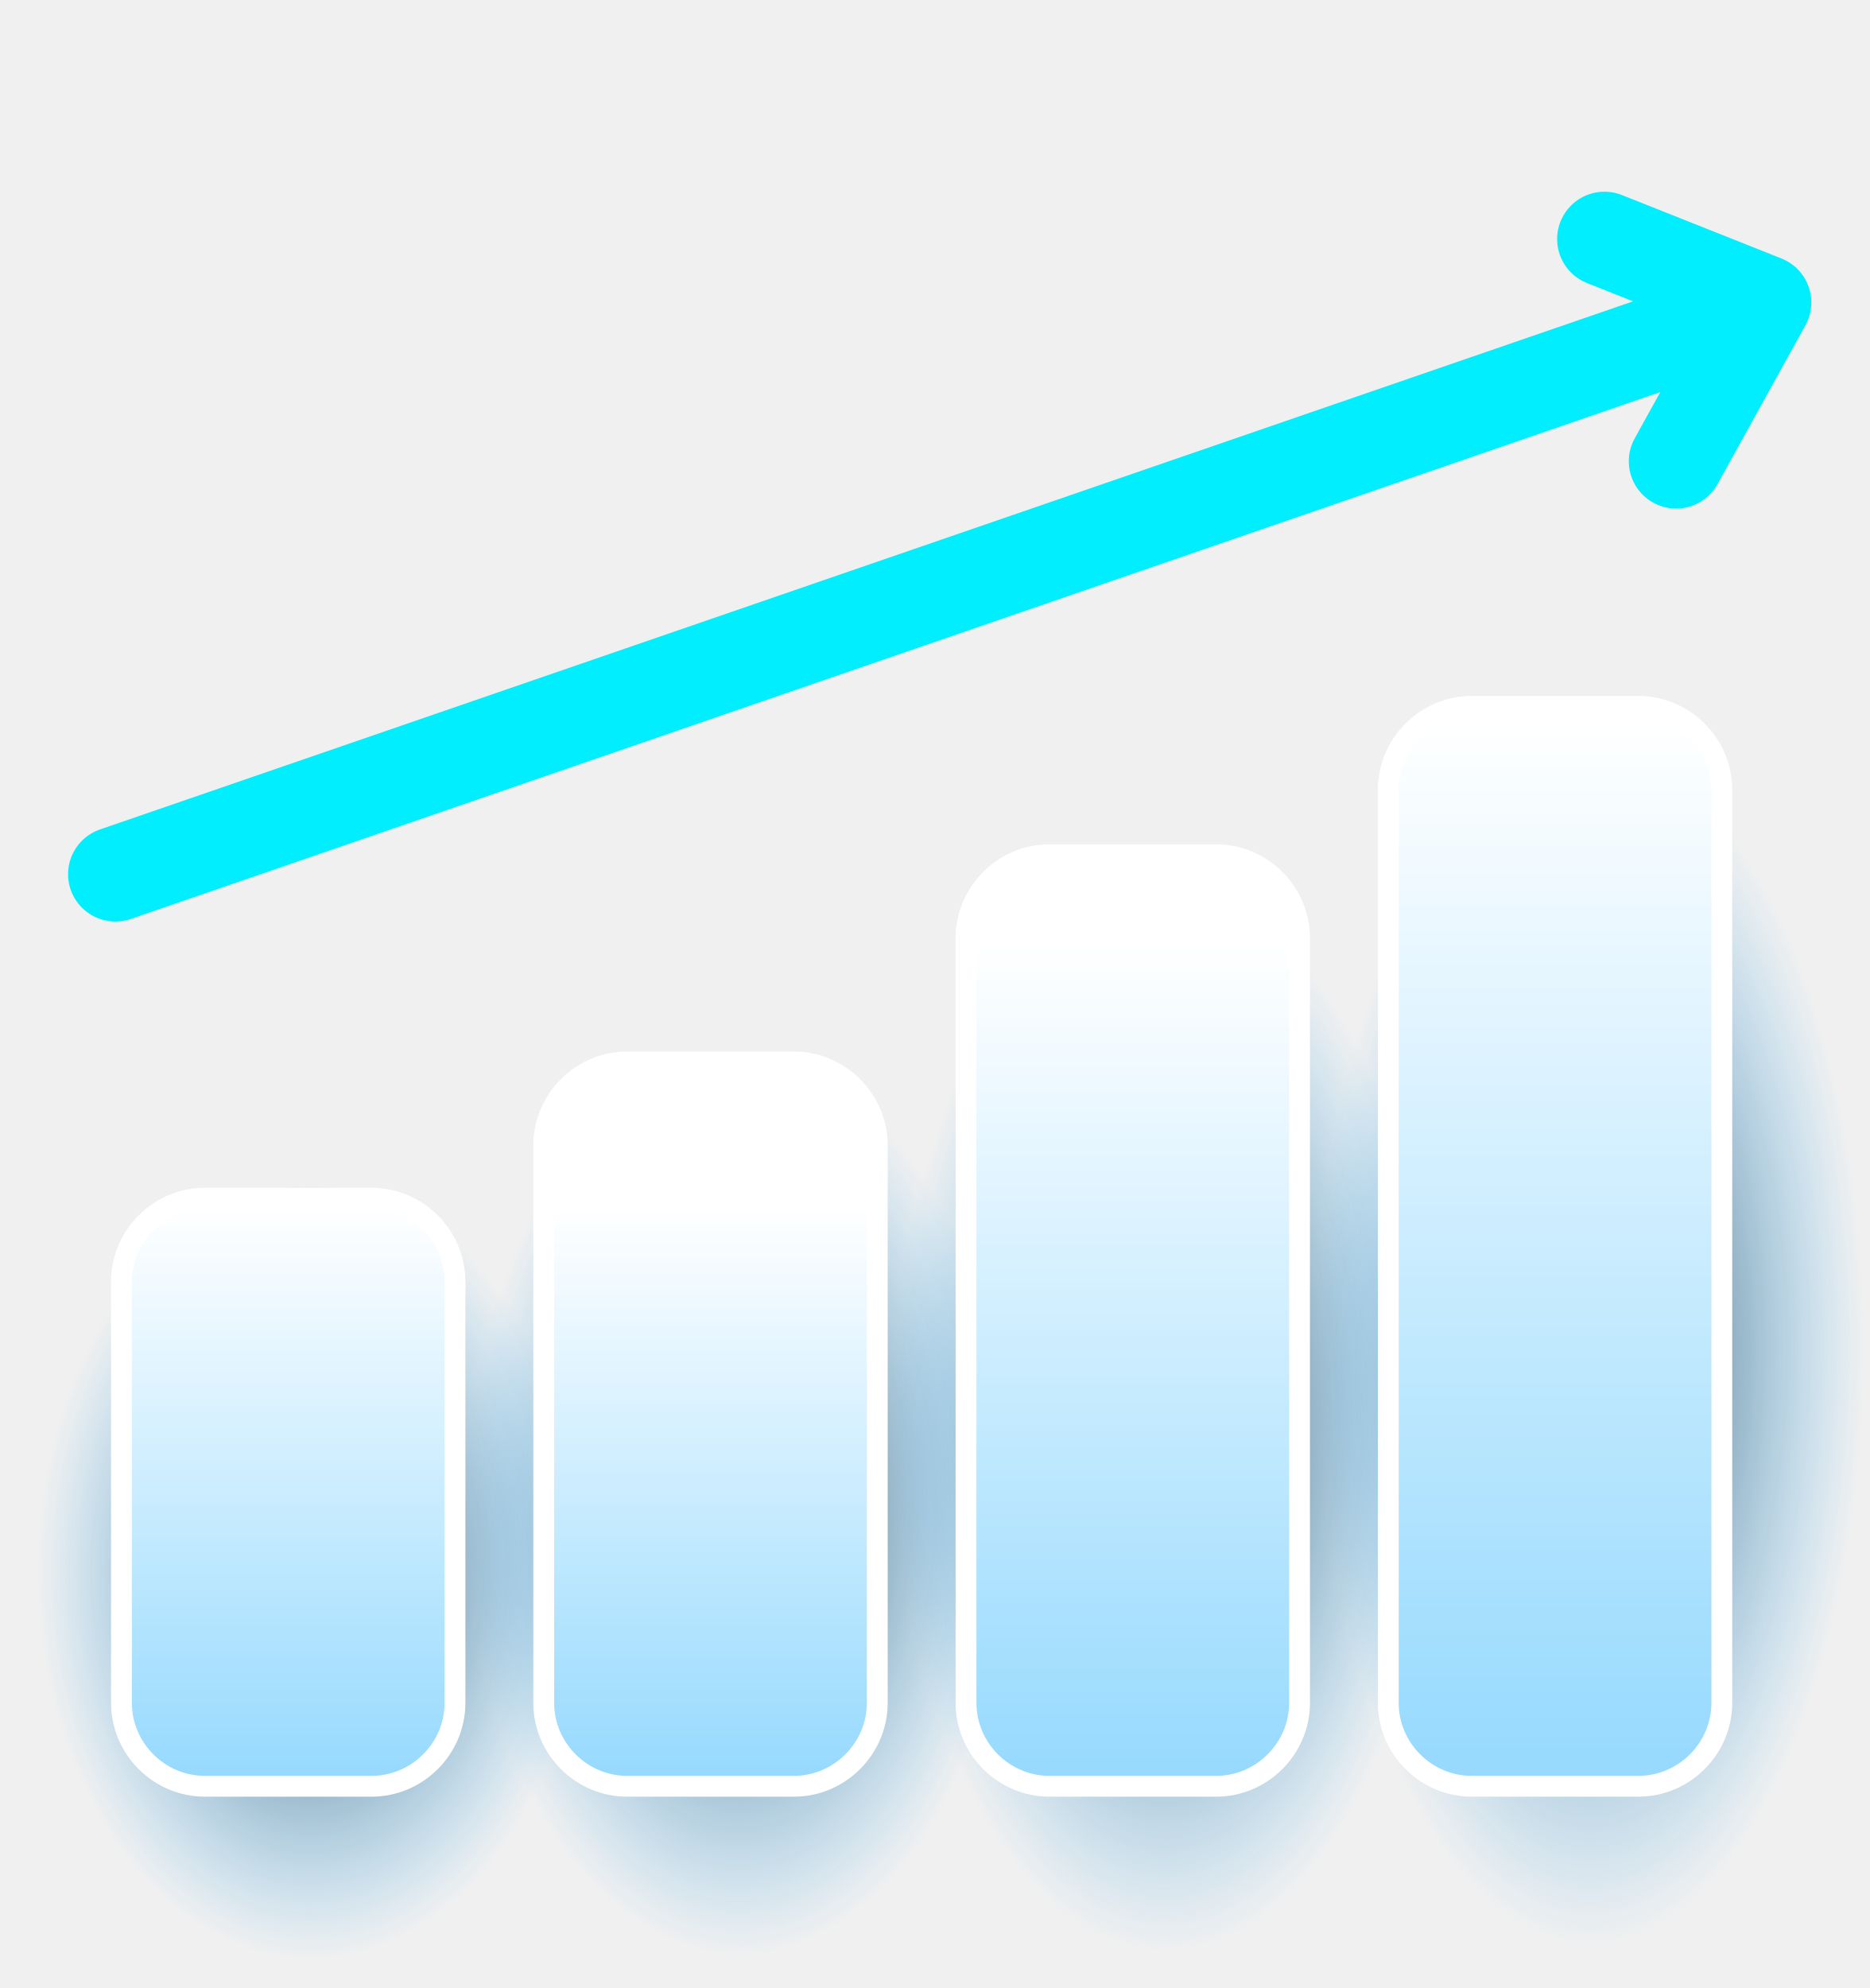
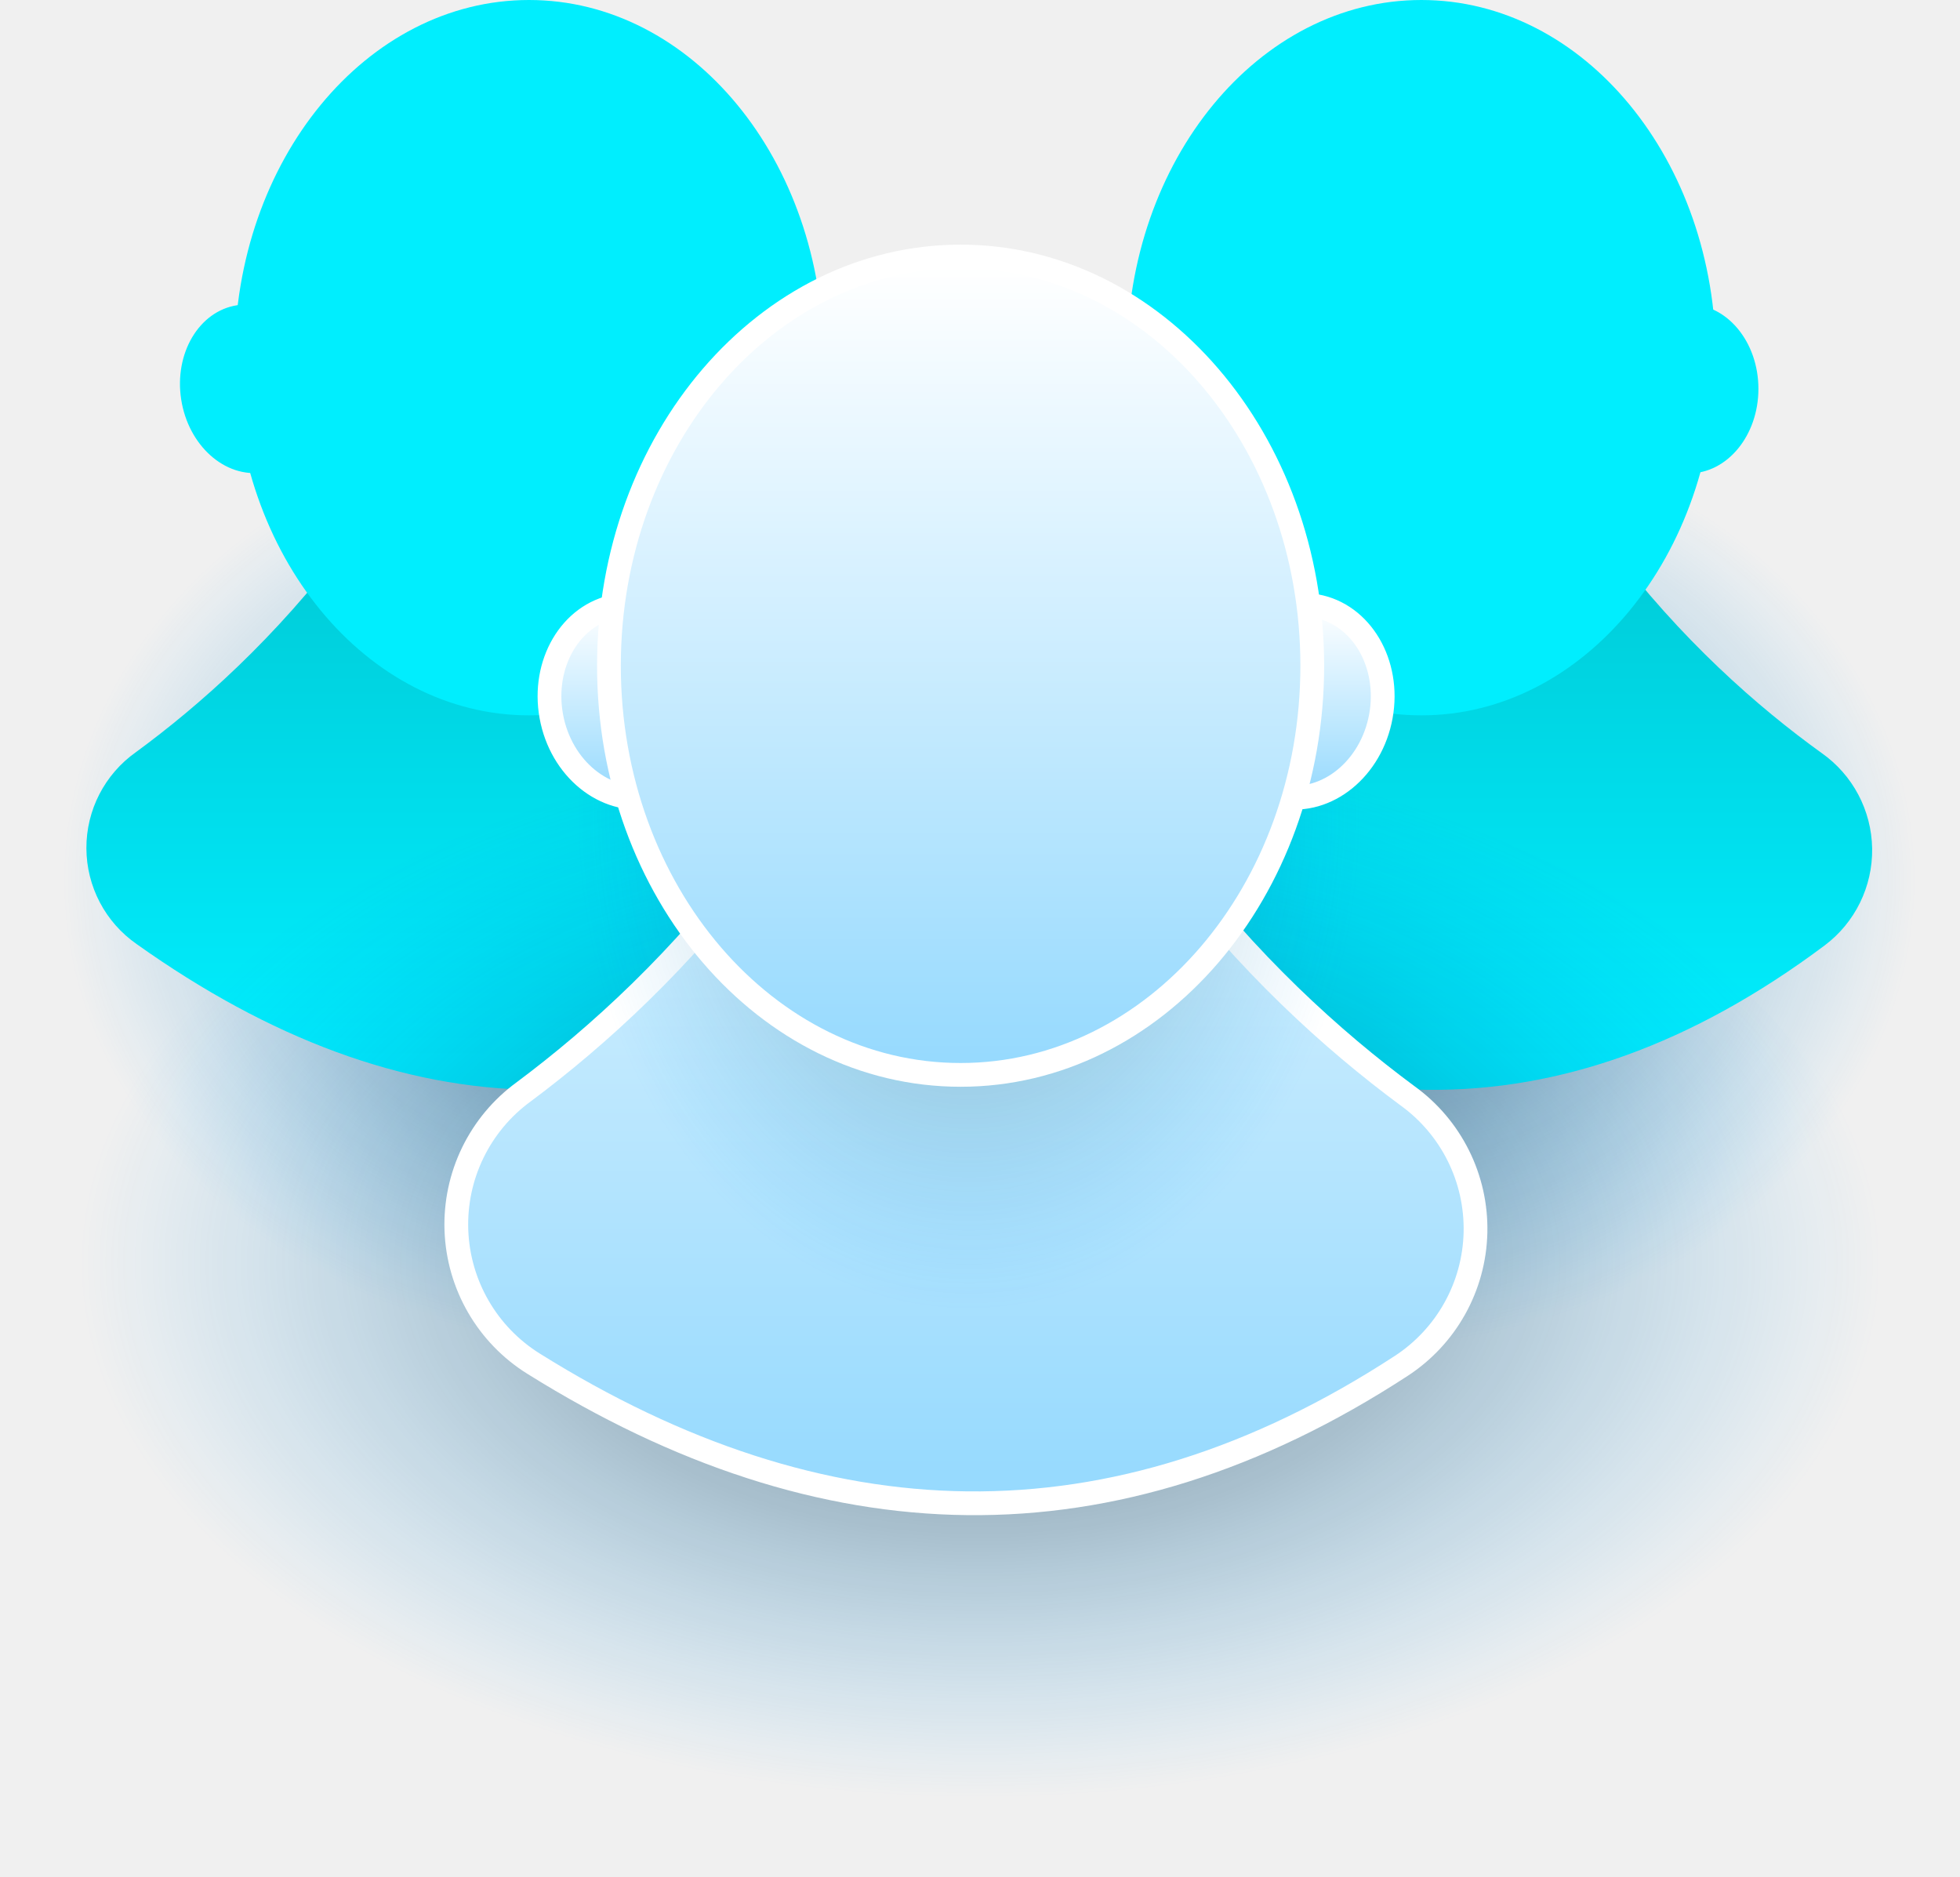
- <svg xmlns="http://www.w3.org/2000/svg" viewBox="0 0 158 168" xml:space="preserve" style="fill-rule:evenodd;clip-rule:evenodd;stroke-linejoin:round;stroke-miterlimit:2">
-   <g id="bars">
-     <g id="shadows">
-       <path d="M49.979,108.521c0,-6.516 -5.291,-11.807 -11.807,-11.807l-23.614,0c-6.517,0 -11.807,5.291 -11.807,11.807l0,47.345c0,6.517 5.29,11.807 11.807,11.807l23.614,0c6.516,0 11.807,-5.29 11.807,-11.807l0,-47.345Z" style="fill:url(#_hanaRadial91);" />
-       <path d="M86.228,99.274c-0,-7.535 -5.291,-13.653 -11.807,-13.653l-23.614,0c-6.517,0 -11.807,6.118 -11.807,13.653l-0,54.746c-0,7.536 5.29,13.653 11.807,13.653l23.614,-0c6.516,-0 11.807,-6.117 11.807,-13.653l-0,-54.746Z" style="fill:url(#_hanaRadial92);" />
-       <path d="M122.218,87.016c-0,-8.885 -5.291,-16.1 -11.807,-16.1l-23.614,0c-6.517,0 -11.807,7.215 -11.807,16.1l-0,64.557c-0,8.887 5.29,16.1 11.807,16.1l23.614,0c6.516,0 11.807,-7.213 11.807,-16.1l-0,-64.557Z" style="fill:url(#_hanaRadial93);" />
-       <path d="M158.15,76.332c-0,-10.062 -5.291,-18.232 -11.807,-18.232l-23.614,0c-6.517,0 -11.807,8.17 -11.807,18.232l-0,73.109c-0,10.063 5.29,18.232 11.807,18.232l23.614,-0c6.516,-0 11.807,-8.169 11.807,-18.232l-0,-73.109Z" style="fill:url(#_hanaRadial94);" />
-     </g>
-     <path d="M74.148,96.789c-0.002,-3.865 -3.182,-7.046 -7.048,-7.047l-14.096,-0c-3.866,0.001 -7.046,3.182 -7.048,7.047l0,47.116c0.002,3.866 3.182,7.046 7.048,7.048l14.096,0c3.866,-0.002 7.046,-3.182 7.048,-7.048l-0,-47.116Z" style="fill:url(#_hanaLinear95);stroke:white;stroke-width:1.76px;" />
-     <path d="M38.456,108.305c-0.001,-3.866 -3.182,-7.046 -7.047,-7.048l-14.097,0c-3.865,0.002 -7.046,3.182 -7.047,7.048l-0,35.6c0.001,3.866 3.182,7.046 7.047,7.048l14.097,0c3.865,-0.002 7.046,-3.182 7.047,-7.048l0,-35.6Z" style="fill:url(#_hanaLinear96);stroke:white;stroke-width:1.76px;" />
-     <path d="M109.84,79.279c-0.002,-3.866 -3.183,-7.046 -7.048,-7.048l-14.096,0c-3.866,0.002 -7.046,3.182 -7.048,7.048l-0,64.626c0.002,3.866 3.182,7.046 7.048,7.048l14.096,0c3.865,-0.002 7.046,-3.182 7.048,-7.048l-0,-64.626Z" style="fill:url(#_hanaLinear97);stroke:white;stroke-width:1.76px;" />
-     <path d="M145.53,66.742c-0.001,-3.866 -3.182,-7.046 -7.047,-7.048l-14.096,0c-3.865,0.002 -7.046,3.182 -7.047,7.048l-0,77.163c0.001,3.866 3.182,7.046 7.047,7.048l14.096,0c3.865,-0.002 7.046,-3.182 7.047,-7.048l0,-77.163Z" style="fill:url(#_hanaLinear98);stroke:white;stroke-width:1.76px;" />
+ <svg xmlns="http://www.w3.org/2000/svg" viewBox="0 0 165 158" xml:space="preserve" style="fill-rule:evenodd;clip-rule:evenodd;stroke-linecap:round;stroke-linejoin:round;stroke-miterlimit:1.5">
+   <g id="person1">
+     <path d="M45.622,35.618c30.103,0 54.542,18.68 54.542,41.689c0,23.01 -24.439,41.69 -54.542,41.69c-30.103,0 -41.692,-18.744 -41.692,-41.753c0,-23.009 11.589,-41.626 41.692,-41.626Z" style="fill:url(#_injRadial11);" />
+     <path d="M78.299,63.439c2.605,1.829 4.177,4.795 4.229,7.978c0.052,3.183 -1.422,6.198 -3.967,8.111c-22.346,16.745 -44.696,15.836 -67.046,-0.048c-2.644,-1.835 -4.228,-4.844 -4.242,-8.064c-0.015,-3.219 1.542,-6.242 4.171,-8.101c10.616,-7.784 25.846,-22.829 32.377,-48.625c0,0 0.314,-7.546 0.899,-4.207c0.585,-3.339 0.899,4.207 0.899,4.207c6.584,26.005 22.008,41.084 32.68,48.749Z" style="fill:url(#_injLinear12);" />
+     <path d="M19.95,25.696c3.197,-0.498 6.284,2.249 6.889,6.132c0.605,3.883 -1.499,7.44 -4.696,7.939c-3.197,0.498 -6.283,-2.25 -6.889,-6.133c-0.605,-3.882 1.499,-7.439 4.696,-7.938Z" style="fill:#00EEFE;" />
+     <ellipse cx="67.991" cy="32.731" rx="5.862" ry="7.12" style="fill:none;" />
+     <ellipse cx="44.537" cy="30.109" rx="24.79" ry="30.109" style="fill:#00EEFE;" />
  </g>
-   <path d="M135.611,20.201l13.482,5.36l-7.425,13.417" style="fill:none;stroke:#00EEFE;stroke-width:8px;stroke-linecap:round;" />
-   <path d="M9.754,73.876l137.272,-47.28" style="fill:none;stroke:#00EEFE;stroke-width:8px;stroke-linecap:round;" />
+   <g id="person2">
+     <path d="M120.743,35.618c30.103,0 41.214,18.68 41.214,41.689c0,23.01 -11.111,41.69 -41.214,41.69c-30.103,0 -54.542,-18.68 -54.542,-41.69c0,-23.009 24.439,-41.689 54.542,-41.689Z" style="fill:url(#_injRadial13);" />
+     <path d="M153.353,63.39c2.621,1.844 4.202,4.832 4.251,8.037c0.049,3.204 -1.439,6.239 -4.003,8.162c-22.29,16.661 -44.584,15.758 -66.878,-0.047c-2.666,-1.844 -4.264,-4.873 -4.282,-8.114c-0.018,-3.242 1.547,-6.288 4.192,-8.162c10.613,-7.799 25.792,-22.835 32.309,-48.576c0,0 0.314,-7.546 0.899,-4.207c0.585,-3.339 0.899,4.207 0.899,4.207c6.57,25.951 21.943,41.021 32.613,48.7Z" style="fill:url(#_injLinear14);" />
+     <ellipse cx="96.168" cy="32.731" rx="5.862" ry="7.12" style="fill:#00EEFE;" />
+     <ellipse cx="142.168" cy="32.731" rx="5.862" ry="7.12" style="fill:#00EEFE;" />
+     <path d="M144.26,25.704c3.193,0.521 5.271,4.093 4.638,7.972c-0.633,3.878 -3.739,6.604 -6.933,6.083c-3.193,-0.522 -5.271,-4.094 -4.638,-7.972c0.633,-3.879 3.739,-6.604 6.933,-6.083Z" style="fill:none;" />
+     <ellipse cx="119.658" cy="30.109" rx="24.79" ry="30.109" style="fill:#00EEFE;" />
+   </g>
+   <g id="person3">
+     <ellipse cx="82.163" cy="110.033" rx="77.933" ry="47.694" style="fill:url(#_injRadial15);" />
+     <path d="M118.476,92.233c3.696,2.658 5.842,6.969 5.736,11.521c-0.107,4.552 -2.453,8.757 -6.27,11.239c-24.333,15.855 -48.677,15.01 -73.021,-0.197c-3.899,-2.43 -6.335,-6.639 -6.5,-11.231c-0.164,-4.591 1.964,-8.964 5.68,-11.667c12.484,-9.313 28.672,-26.109 35.911,-53.5c0,0 0.375,-8.633 1.074,-4.813c0.698,-3.82 1.073,4.813 1.073,4.813c7.321,27.701 23.794,44.565 36.317,53.835Z" style="fill:url(#_injLinear16);stroke:white;stroke-width:2px;" />
+     <ellipse cx="81.403" cy="72.154" rx="33.499" ry="43.778" style="fill:url(#_injRadial17);" />
+     <path d="M51.846,51.023c3.801,-0.69 7.539,2.342 8.341,6.766c0.802,4.423 -1.633,8.574 -5.435,9.264c-3.802,0.689 -7.54,-2.343 -8.342,-6.766c-0.802,-4.424 1.634,-8.575 5.436,-9.264Z" style="fill:url(#_injLinear18);stroke:white;stroke-width:2px;" />
+     <path d="M110.804,51.021c3.803,0.685 6.243,4.833 5.446,9.258c-0.798,4.424 -4.532,7.46 -8.335,6.775c-3.802,-0.685 -6.242,-4.833 -5.445,-9.258c0.797,-4.424 4.531,-7.46 8.334,-6.775Z" style="fill:url(#_injLinear19);stroke:white;stroke-width:2px;" />
+     <ellipse cx="80.867" cy="56.038" rx="29.604" ry="34.445" style="fill:url(#_injLinear110);stroke:white;stroke-width:2px;" />
+   </g>
  <defs>
-     <radialGradient id="_hanaRadial91" cx="0" cy="0" r="1" gradientUnits="userSpaceOnUse" gradientTransform="matrix(23.1947,0,0,32.885,26.255,132.801)">
-       <stop offset="0" style="stop-color:black;stop-opacity:0.8" />
+     <radialGradient id="_injRadial11" cx="0" cy="0" r="1" gradientUnits="userSpaceOnUse" gradientTransform="matrix(-47.2623,0,0,-39.444,52.2711,74.0608)">
+       <stop offset="0" style="stop-color:#000000;stop-opacity:0.6" />
      <stop offset="1" style="stop-color:#029CFA;stop-opacity:0" />
    </radialGradient>
-     <radialGradient id="_hanaRadial92" cx="0" cy="0" r="1" gradientUnits="userSpaceOnUse" gradientTransform="matrix(23.1947,0,0,38.0257,62.5039,127.35)">
-       <stop offset="0" style="stop-color:black;stop-opacity:0.8" />
+     <linearGradient id="_injLinear12" x1="0" y1="0" x2="1" y2="0" gradientUnits="userSpaceOnUse" gradientTransform="matrix(3.98459e-15,65.0732,-65.0732,3.98459e-15,44.4396,23.9149)">
+       <stop offset="0" style="stop-color:#00BAC4;stop-opacity:1" />
+       <stop offset="1" style="stop-color:#00EEFE;stop-opacity:1" />
+     </linearGradient>
+     <radialGradient id="_injRadial13" cx="0" cy="0" r="1" gradientUnits="userSpaceOnUse" gradientTransform="matrix(-47.0275,0,0,-39.444,114.302,74.0608)">
+       <stop offset="0" style="stop-color:#000000;stop-opacity:0.6" />
      <stop offset="1" style="stop-color:#029CFA;stop-opacity:0" />
    </radialGradient>
-     <radialGradient id="_hanaRadial93" cx="0" cy="0" r="1" gradientUnits="userSpaceOnUse" gradientTransform="matrix(23.1947,0,0,44.8407,98.4938,120.123)">
-       <stop offset="0" style="stop-color:black;stop-opacity:0.8" />
+     <linearGradient id="_injLinear14" x1="0" y1="0" x2="1" y2="0" gradientUnits="userSpaceOnUse" gradientTransform="matrix(3.97971e-15,65.0735,-64.9936,3.9846e-15,119.562,23.915)">
+       <stop offset="0" style="stop-color:#00BAC4;stop-opacity:1" />
+       <stop offset="1" style="stop-color:#00EEFE;stop-opacity:1" />
+     </linearGradient>
+     <radialGradient id="_injRadial15" cx="0" cy="0" r="1" gradientUnits="userSpaceOnUse" gradientTransform="matrix(-76.5487,0,0,-45.1251,82.526,106.319)">
+       <stop offset="0" style="stop-color:#000000;stop-opacity:0.6" />
      <stop offset="1" style="stop-color:#029CFA;stop-opacity:0" />
    </radialGradient>
-     <radialGradient id="_hanaRadial94" cx="0" cy="0" r="1" gradientUnits="userSpaceOnUse" gradientTransform="matrix(23.1947,0,0,50.7801,134.426,113.825)">
-       <stop offset="0" style="stop-color:black;stop-opacity:0.8" />
-       <stop offset="1" style="stop-color:#029CFA;stop-opacity:0" />
-     </radialGradient>
-     <linearGradient id="_hanaLinear95" x1="0" y1="0" x2="1" y2="0" gradientUnits="userSpaceOnUse" gradientTransform="matrix(-7.73583e-15,48.1048,-48.1048,-7.73583e-15,61.751,101.809)">
+     <linearGradient id="_injLinear16" x1="0" y1="0" x2="1" y2="0" gradientUnits="userSpaceOnUse" gradientTransform="matrix(-3.17988e-14,90.9291,-83.0566,-3.48128e-14,86.4846,33.6517)">
      <stop offset="0" style="stop-color:white;stop-opacity:1" />
      <stop offset="1" style="stop-color:#97DAFE;stop-opacity:1" />
    </linearGradient>
-     <linearGradient id="_hanaLinear96" x1="0" y1="0" x2="1" y2="0" gradientUnits="userSpaceOnUse" gradientTransform="matrix(-7.73583e-15,48.1048,-48.1048,-7.73583e-15,26.0593,101.809)">
+     <radialGradient id="_injRadial17" cx="0" cy="0" r="1" gradientUnits="userSpaceOnUse" gradientTransform="matrix(-32.9039,0,0,-41.42,81.559,68.7446)">
+       <stop offset="0" style="stop-color:#3F2C03;stop-opacity:0.4" />
+       <stop offset="1" style="stop-color:#029CFA;stop-opacity:0" />
+     </radialGradient>
+     <linearGradient id="_injLinear18" x1="0" y1="0" x2="1" y2="0" gradientUnits="userSpaceOnUse" gradientTransform="matrix(-5.21898e-15,15.706,-13.6317,-6.01317e-15,54.1472,51.1051)">
      <stop offset="0" style="stop-color:white;stop-opacity:1" />
      <stop offset="1" style="stop-color:#97DAFE;stop-opacity:1" />
    </linearGradient>
-     <linearGradient id="_hanaLinear97" x1="0" y1="0" x2="1" y2="0" gradientUnits="userSpaceOnUse" gradientTransform="matrix(4.3146e-15,70.4627,-70.4627,4.3146e-15,97.4426,79.4506)">
+     <linearGradient id="_injLinear19" x1="0" y1="0" x2="1" y2="0" gradientUnits="userSpaceOnUse" gradientTransform="matrix(-5.21869e-15,15.7065,-13.6309,-6.01334e-15,110.209,51.1045)">
      <stop offset="0" style="stop-color:white;stop-opacity:1" />
      <stop offset="1" style="stop-color:#97DAFE;stop-opacity:1" />
    </linearGradient>
-     <linearGradient id="_hanaLinear98" x1="0" y1="0" x2="1" y2="0" gradientUnits="userSpaceOnUse" gradientTransform="matrix(-1.42056e-14,88.3367,-88.3367,-1.42056e-14,133.134,60.7066)">
+     <linearGradient id="_injLinear110" x1="0" y1="0" x2="1" y2="0" gradientUnits="userSpaceOnUse" gradientTransform="matrix(-2.19425e-14,66.6845,-57.3125,-2.55306e-14,84.4349,22.3572)">
      <stop offset="0" style="stop-color:white;stop-opacity:1" />
      <stop offset="1" style="stop-color:#97DAFE;stop-opacity:1" />
    </linearGradient>
  </defs>
-   <style>
-         #bars path,
-         svg:hover #bars #shadows path {
-             transform: scaleY(1);
-             transition: all 0.5s ease;
-             transform-origin: center 90%;
+   <style type="text/css">
+         #person1,
+         #person2,
+         #person3 {
+             transform-box: fill-box;
+             transform-origin: center;
        }
-         svg:hover #bars path {
-             transform: scaleY(1.1); 
-             transition: all 0.5s ease;
+         #person1,
+         #person2,
+         #person3 {
+             transform: translateX(0);
+             transition: 0.5s ease-in;
        }
-         svg:hover #bars #shadows path {
-             transform: scale(0.9); 
-             transition: all 0.5s ease;
+         svg:hover #person1 {
+             transform: translateX(10px);
        }
-    </style>
+         svg:hover #person2 {
+             transform: translateX(-10px);
+         }
+         svg:hover #person3 {
+             transform: scale(0.95);
+         }
+     </style>
</svg>
